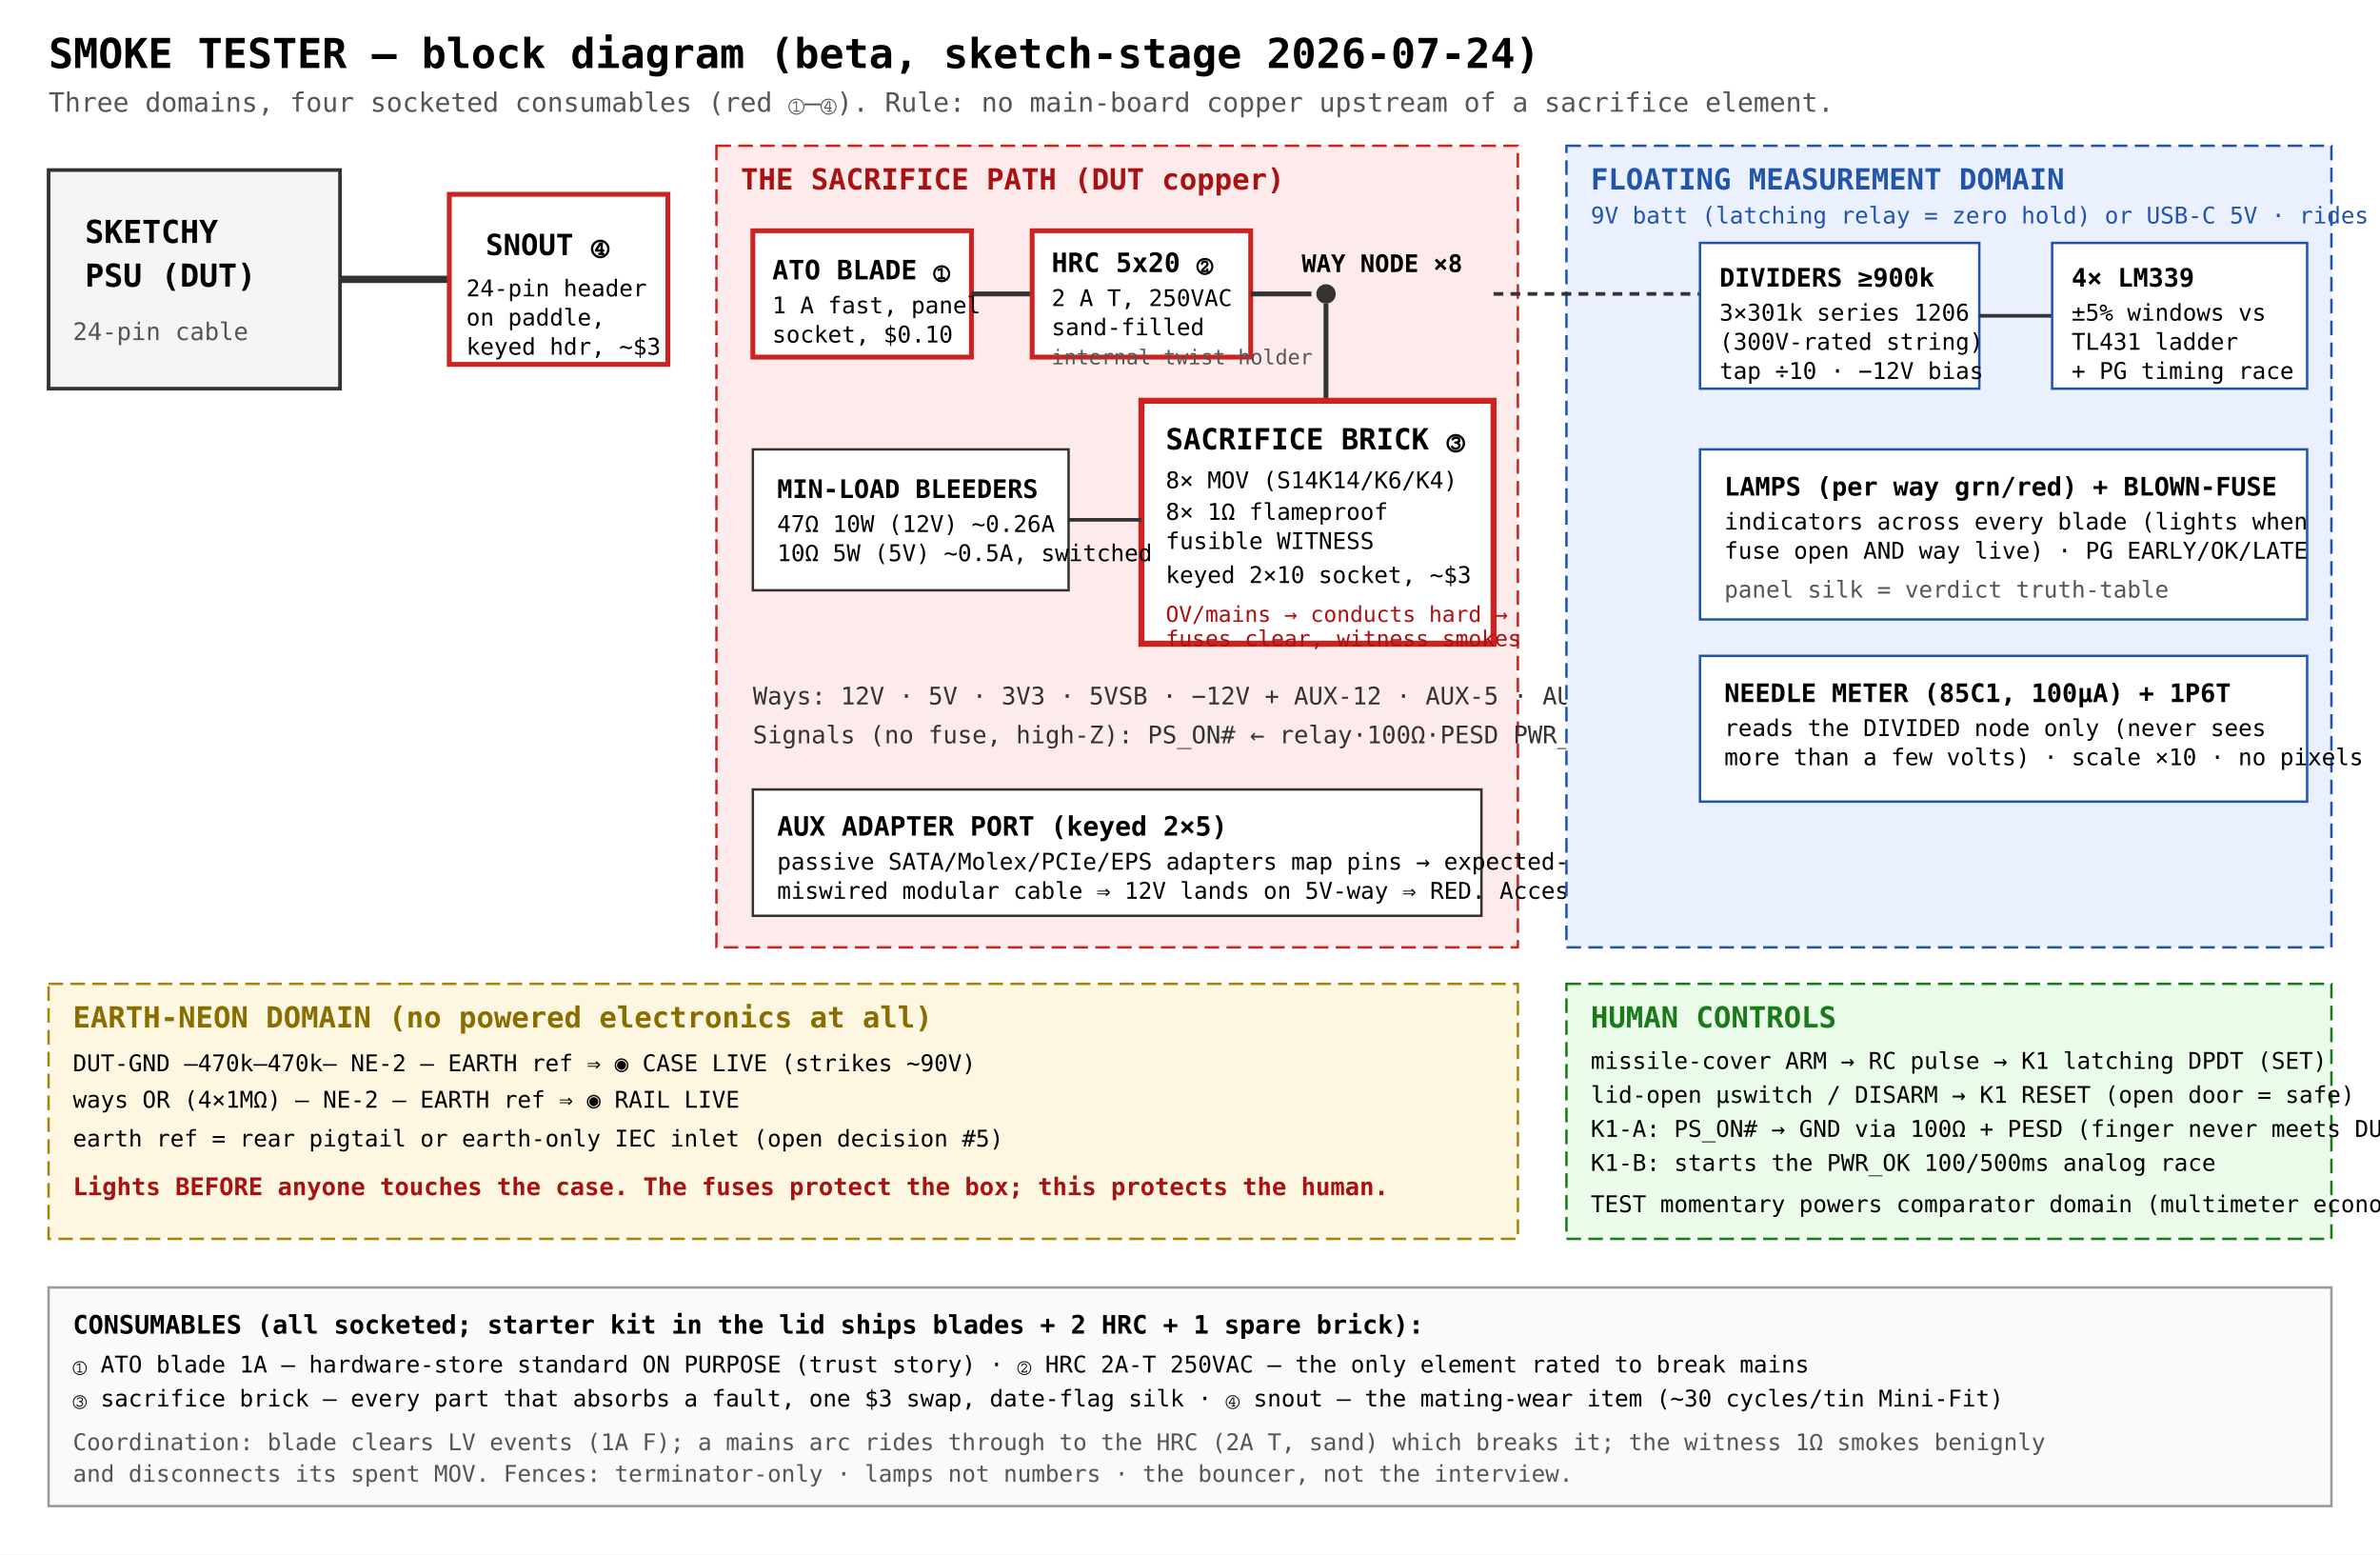
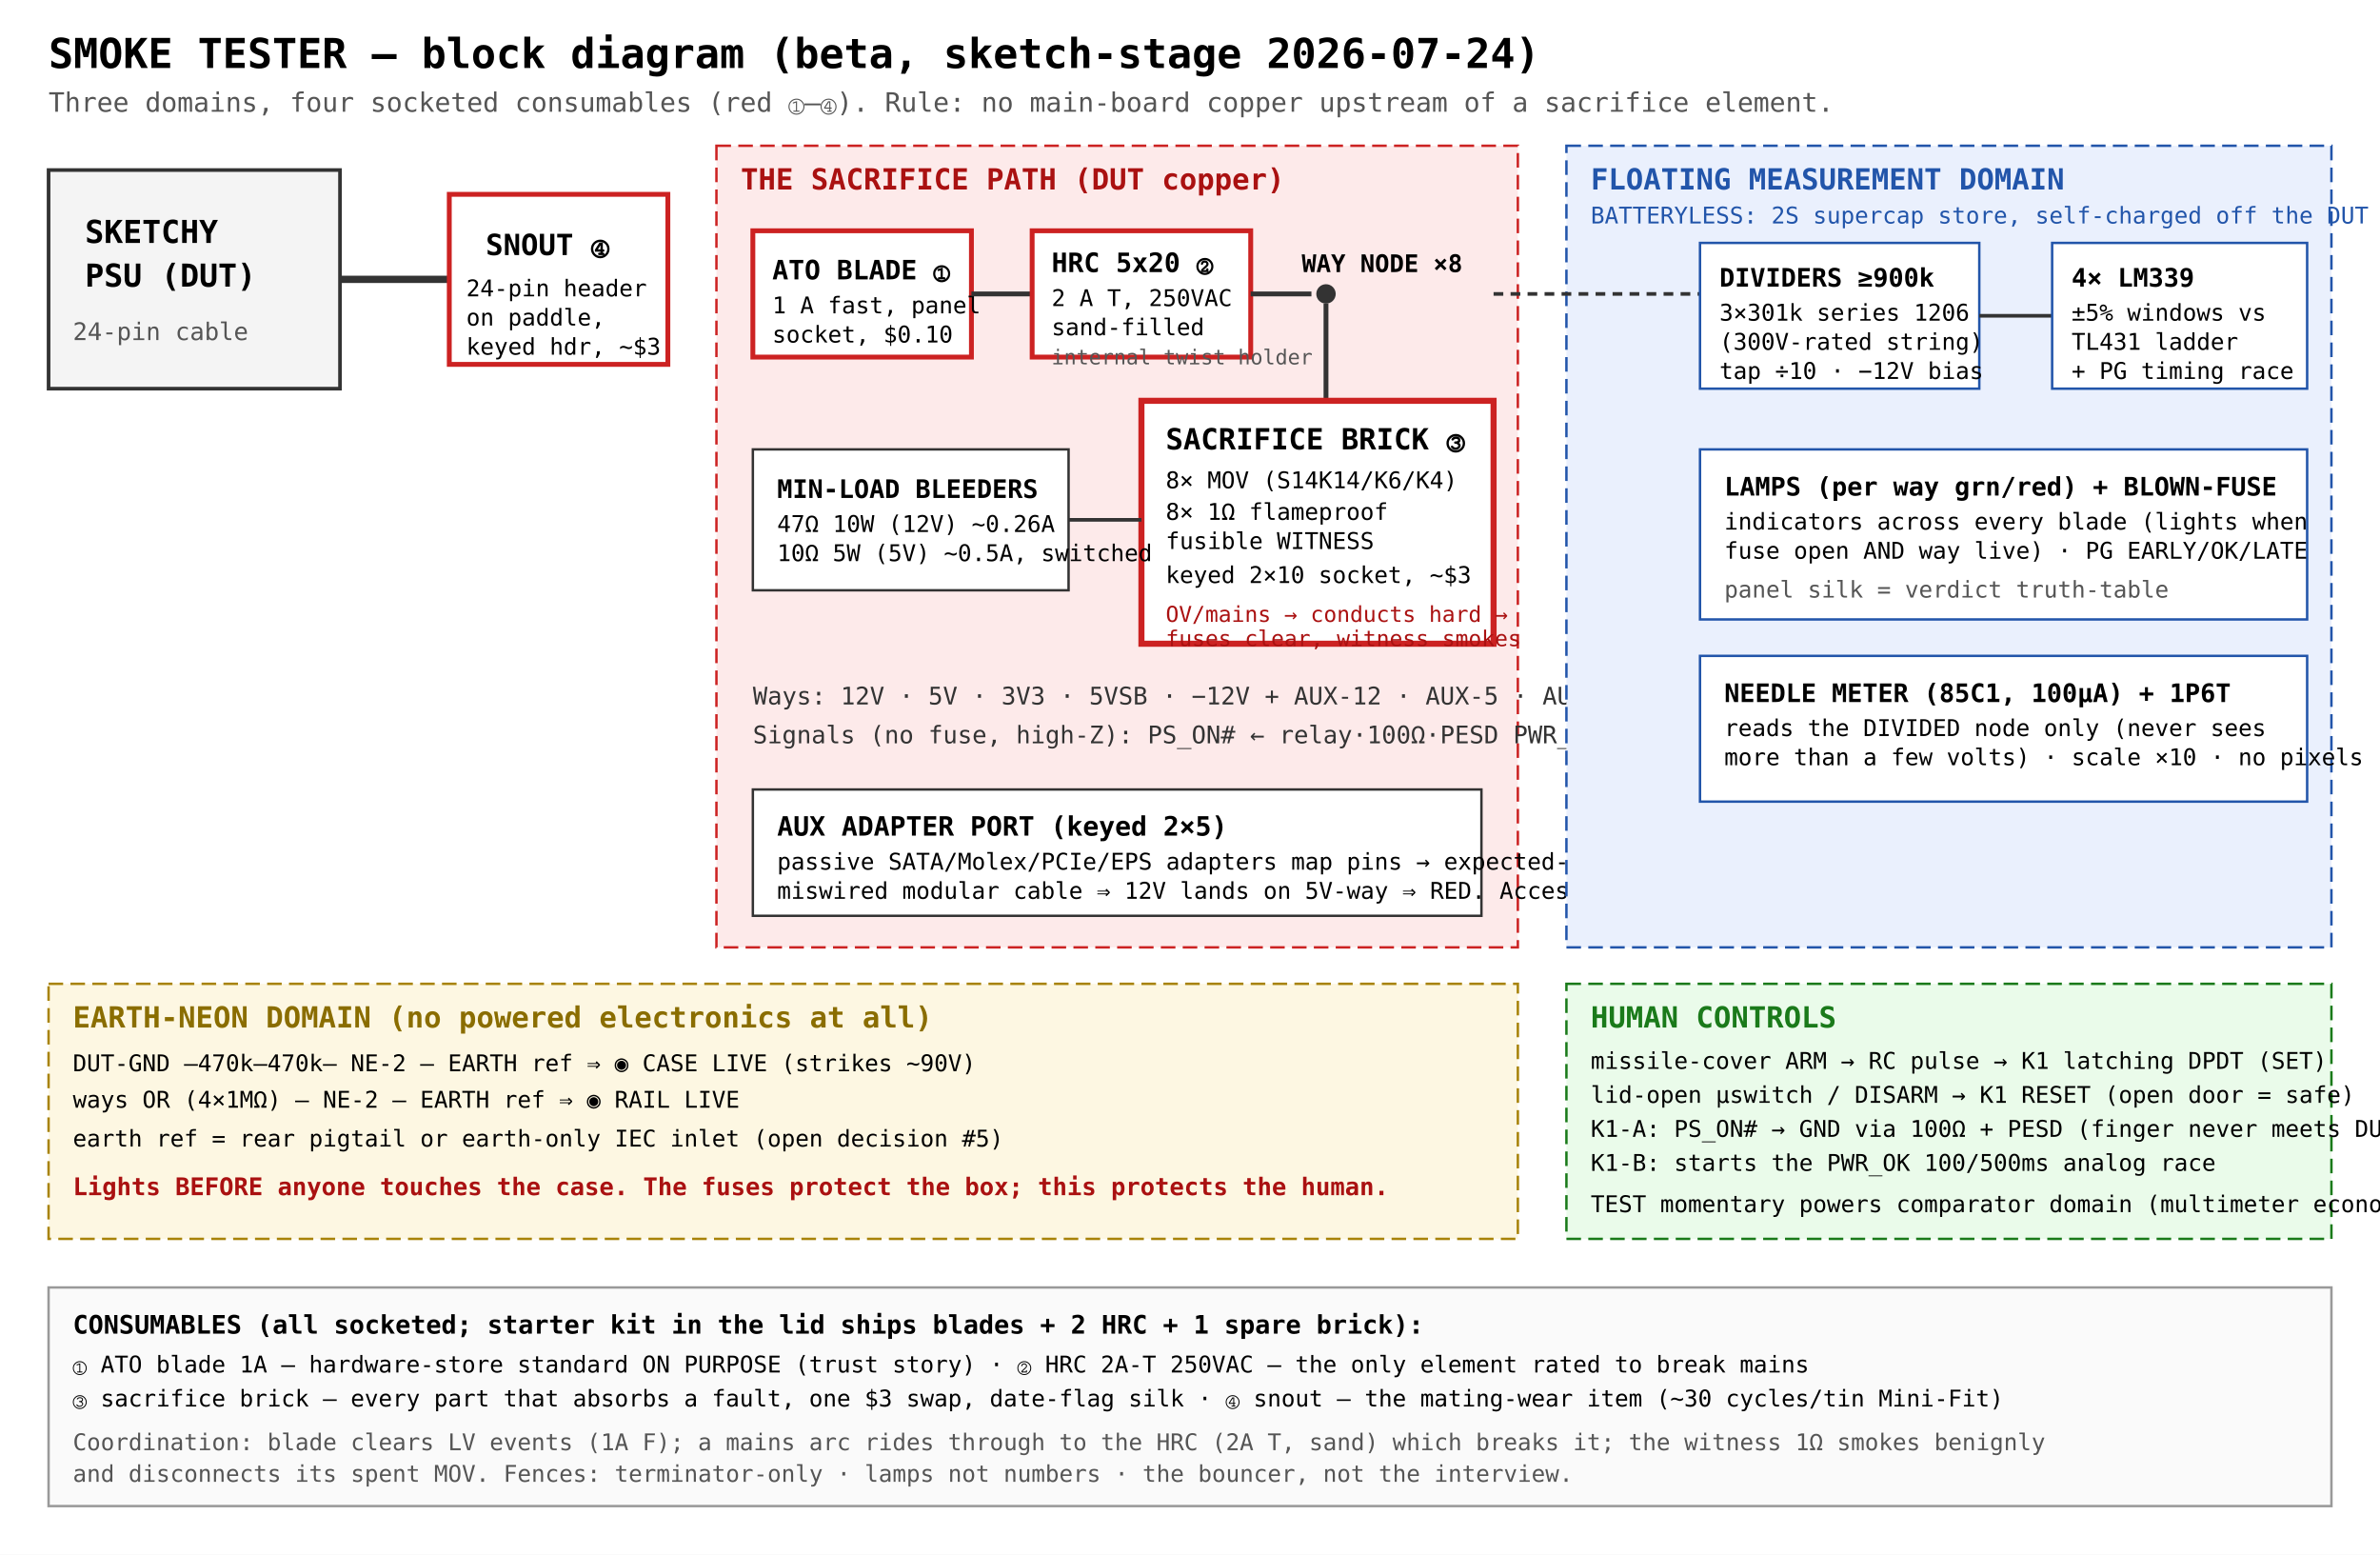
<svg xmlns="http://www.w3.org/2000/svg" width="980" height="640" viewBox="0 0 980 640" font-family="monospace">
  <rect width="980" height="640" fill="#ffffff" />
  <text x="20" y="28" font-size="17" font-weight="bold">SMOKE TESTER — block diagram (beta, sketch-stage 2026-07-24)</text>
  <text x="20" y="46" font-size="11" fill="#555">Three domains, four socketed consumables (red ①–④). Rule: no main-board copper upstream of a sacrifice element.</text>
  <rect x="20" y="70" width="120" height="90" fill="#f4f4f4" stroke="#333" stroke-width="1.5" />
  <text x="35" y="100" font-size="13" font-weight="bold">SKETCHY</text>
  <text x="35" y="118" font-size="13" font-weight="bold">PSU (DUT)</text>
  <text x="30" y="140" font-size="10" fill="#555">24-pin cable</text>
  <line x1="140" y1="115" x2="185" y2="115" stroke="#333" stroke-width="3" />
  <rect x="185" y="80" width="90" height="70" fill="#fff" stroke="#c22" stroke-width="2" />
  <text x="200" y="105" font-size="12" font-weight="bold">SNOUT ④</text>
  <text x="192" y="122" font-size="9.5">24-pin header</text>
  <text x="192" y="134" font-size="9.5">on paddle,</text>
  <text x="192" y="146" font-size="9.5">keyed hdr, ~$3</text>
  <rect x="295" y="60" width="330" height="330" fill="#fdeaea" stroke="#c22" stroke-dasharray="6 3" />
  <text x="305" y="78" font-size="12" font-weight="bold" fill="#a11">THE SACRIFICE PATH (DUT copper)</text>
  <rect x="310" y="95" width="90" height="52" fill="#fff" stroke="#c22" stroke-width="2" />
  <text x="318" y="115" font-size="11" font-weight="bold">ATO BLADE ①</text>
  <text x="318" y="129" font-size="9.5">1 A fast, panel</text>
  <text x="318" y="141" font-size="9.5">socket, $0.10</text>
  <line x1="400" y1="121" x2="425" y2="121" stroke="#333" stroke-width="2" />
  <rect x="425" y="95" width="90" height="52" fill="#fff" stroke="#c22" stroke-width="2" />
  <text x="433" y="112" font-size="11" font-weight="bold">HRC 5x20 ②</text>
  <text x="433" y="126" font-size="9.5">2 A T, 250VAC</text>
  <text x="433" y="138" font-size="9.5">sand-filled</text>
  <text x="433" y="150" font-size="8.5" fill="#555">internal twist holder</text>
  <line x1="515" y1="121" x2="540" y2="121" stroke="#333" stroke-width="2" />
  <circle cx="546" cy="121" r="4" fill="#333" />
  <text x="536" y="112" font-size="10" font-weight="bold">WAY NODE ×8</text>
  <line x1="546" y1="125" x2="546" y2="165" stroke="#333" stroke-width="2" />
  <rect x="470" y="165" width="145" height="100" fill="#fff" stroke="#c22" stroke-width="2.5" />
  <text x="480" y="185" font-size="12" font-weight="bold">SACRIFICE BRICK ③</text>
  <text x="480" y="201" font-size="9.5">8× MOV (S14K14/K6/K4)</text>
  <text x="480" y="214" font-size="9.5">8× 1Ω flameproof</text>
  <text x="480" y="226" font-size="9.5">   fusible WITNESS</text>
  <text x="480" y="240" font-size="9.5">keyed 2×10 socket, ~$3</text>
  <text x="480" y="256" font-size="9" fill="#a11">OV/mains → conducts hard →</text>
  <text x="480" y="266" font-size="9" fill="#a11">fuses clear, witness smokes</text>
  <rect x="310" y="185" width="130" height="58" fill="#fff" stroke="#333" />
  <text x="320" y="205" font-size="10.5" font-weight="bold">MIN-LOAD BLEEDERS</text>
  <text x="320" y="219" font-size="9.5">47Ω 10W (12V) ~0.26A</text>
  <text x="320" y="231" font-size="9.5">10Ω 5W (5V) ~0.5A, switched</text>
  <line x1="546" y1="165" x2="546" y2="150" />
  <line x1="470" y1="214" x2="440" y2="214" stroke="#333" stroke-width="1.5" />
  <text x="310" y="290" font-size="10" fill="#333">Ways: 12V · 5V · 3V3 · 5VSB · −12V  +  AUX-12 · AUX-5 · AUX-3V3 (fused)  +  AUX-GND (1kΩ 350V continuity lamp)</text>
  <text x="310" y="306" font-size="10" fill="#333">Signals (no fuse, high-Z): PS_ON# ← relay·100Ω·PESD    PWR_OK → 1kΩ·PESD → race</text>
  <rect x="310" y="325" width="300" height="52" fill="#fff" stroke="#333" />
  <text x="320" y="344" font-size="11" font-weight="bold">AUX ADAPTER PORT (keyed 2×5)</text>
  <text x="320" y="358" font-size="9.5">passive SATA/Molex/PCIe/EPS adapters map pins → expected-V ways;</text>
  <text x="320" y="370" font-size="9.5">miswired modular cable ⇒ 12V lands on 5V-way ⇒ RED. Accessory SKUs.</text>
  <rect x="645" y="60" width="315" height="330" fill="#eaf0fd" stroke="#2255aa" stroke-dasharray="6 3" />
  <text x="655" y="78" font-size="12" font-weight="bold" fill="#2255aa">FLOATING MEASUREMENT DOMAIN</text>
-   <text x="655" y="92" font-size="9.5" fill="#2255aa">9V batt (latching relay = zero hold) or USB-C 5V · rides DUT GND · floats vs earth</text>
+   <text x="655" y="92" font-size="9.5" fill="#2255aa">BATTERYLESS: 2S supercap store, self-charged off the DUT (5VSB/5V harvest) + USB-C top-up · rides DUT GND</text>
  <line x1="615" y1="121" x2="700" y2="121" stroke="#333" stroke-width="1.5" stroke-dasharray="4 3" />
  <rect x="700" y="100" width="115" height="60" fill="#fff" stroke="#2255aa" />
  <text x="708" y="118" font-size="10.5" font-weight="bold">DIVIDERS ≥900k</text>
  <text x="708" y="132" font-size="9.5">3×301k series 1206</text>
  <text x="708" y="144" font-size="9.5">(300V-rated string)</text>
  <text x="708" y="156" font-size="9.5">tap ÷10 · −12V bias</text>
  <line x1="815" y1="130" x2="845" y2="130" stroke="#333" stroke-width="1.5" />
  <rect x="845" y="100" width="105" height="60" fill="#fff" stroke="#2255aa" />
  <text x="853" y="118" font-size="10.5" font-weight="bold">4× LM339</text>
  <text x="853" y="132" font-size="9.5">±5% windows vs</text>
  <text x="853" y="144" font-size="9.5">TL431 ladder</text>
  <text x="853" y="156" font-size="9.5">+ PG timing race</text>
  <rect x="700" y="185" width="250" height="70" fill="#fff" stroke="#2255aa" />
  <text x="710" y="204" font-size="10.5" font-weight="bold">LAMPS (per way grn/red) + BLOWN-FUSE</text>
  <text x="710" y="218" font-size="9.5">indicators across every blade (lights when</text>
  <text x="710" y="230" font-size="9.5">fuse open AND way live) · PG EARLY/OK/LATE</text>
  <text x="710" y="246" font-size="9.5" fill="#555">panel silk = verdict truth-table</text>
  <rect x="700" y="270" width="250" height="60" fill="#fff" stroke="#2255aa" />
  <text x="710" y="289" font-size="10.5" font-weight="bold">NEEDLE METER (85C1, 100µA) + 1P6T</text>
  <text x="710" y="303" font-size="9.5">reads the DIVIDED node only (never sees</text>
  <text x="710" y="315" font-size="9.5">more than a few volts) · scale ×10 · no pixels</text>
  <rect x="645" y="405" width="315" height="105" fill="#eafbea" stroke="#1a7a1a" stroke-dasharray="6 3" />
  <text x="655" y="423" font-size="12" font-weight="bold" fill="#1a7a1a">HUMAN CONTROLS</text>
  <text x="655" y="440" font-size="9.5">missile-cover ARM → RC pulse → K1 latching DPDT (SET)</text>
  <text x="655" y="454" font-size="9.5">lid-open µswitch / DISARM → K1 RESET  (open door = safe)</text>
  <text x="655" y="468" font-size="9.5">K1-A: PS_ON# → GND via 100Ω + PESD (finger never meets DUT)</text>
  <text x="655" y="482" font-size="9.5">K1-B: starts the PWR_OK 100/500ms analog race</text>
  <text x="655" y="499" font-size="9.5">TEST momentary powers comparator domain (multimeter economy)</text>
  <rect x="20" y="405" width="605" height="105" fill="#fdf7e2" stroke="#a8830a" stroke-dasharray="6 3" />
  <text x="30" y="423" font-size="12" font-weight="bold" fill="#8a6d00">EARTH-NEON DOMAIN (no powered electronics at all)</text>
  <text x="30" y="441" font-size="9.5">DUT-GND —470k—470k— NE-2 — EARTH ref  ⇒  ◉ CASE LIVE   (strikes ~90V)</text>
  <text x="30" y="456" font-size="9.5">ways OR (4×1MΩ) — NE-2 — EARTH ref     ⇒  ◉ RAIL LIVE</text>
  <text x="30" y="472" font-size="9.5">earth ref = rear pigtail or earth-only IEC inlet (open decision #5)</text>
  <text x="30" y="492" font-size="10" font-weight="bold" fill="#a11">Lights BEFORE anyone touches the case. The fuses protect the box; this protects the human.</text>
  <rect x="20" y="530" width="940" height="90" fill="#fafafa" stroke="#999" />
  <text x="30" y="549" font-size="10.5" font-weight="bold">CONSUMABLES (all socketed; starter kit in the lid ships blades + 2 HRC + 1 spare brick):</text>
  <text x="30" y="565" font-size="9.5">① ATO blade 1A — hardware-store standard ON PURPOSE (trust story) · ② HRC 2A-T 250VAC — the only element rated to break mains</text>
  <text x="30" y="579" font-size="9.5">③ sacrifice brick — every part that absorbs a fault, one $3 swap, date-flag silk · ④ snout — the mating-wear item (~30 cycles/tin Mini-Fit)</text>
  <text x="30" y="597" font-size="9.5" fill="#555">Coordination: blade clears LV events (1A F); a mains arc rides through to the HRC (2A T, sand) which breaks it; the witness 1Ω smokes benignly</text>
  <text x="30" y="610" font-size="9.5" fill="#555">and disconnects its spent MOV. Fences: terminator-only · lamps not numbers · the bouncer, not the interview.</text>
</svg>
